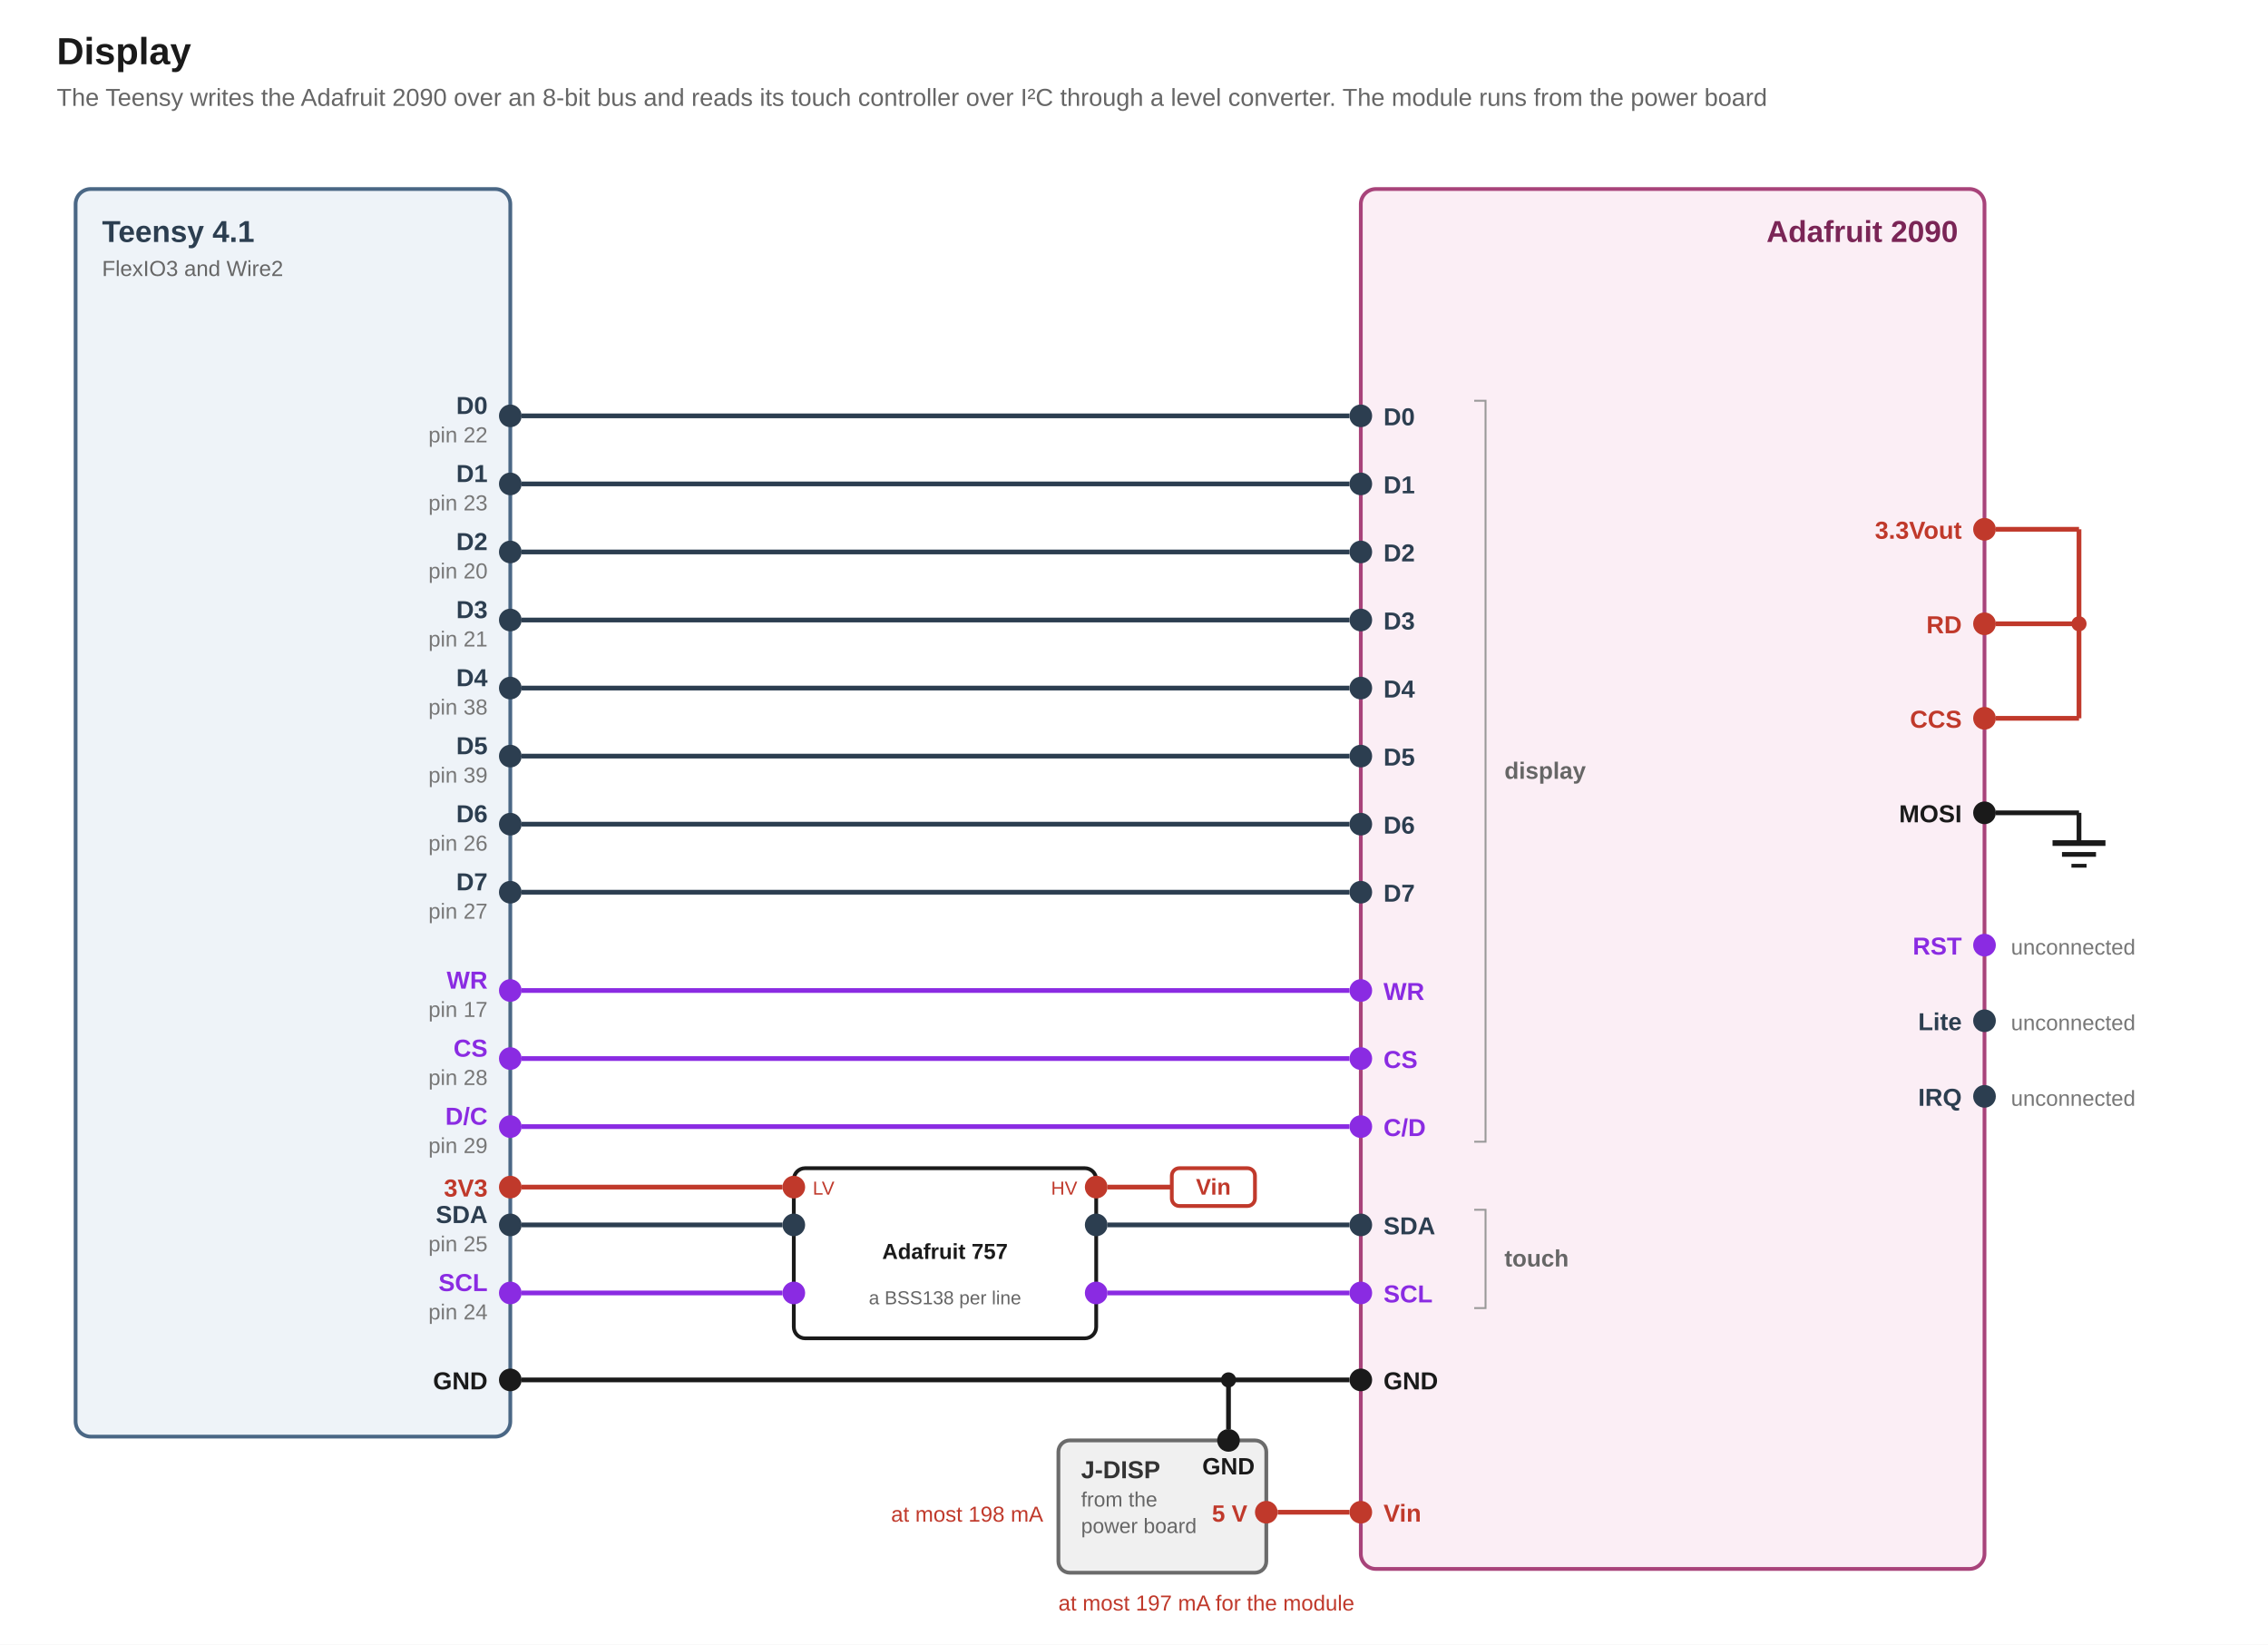
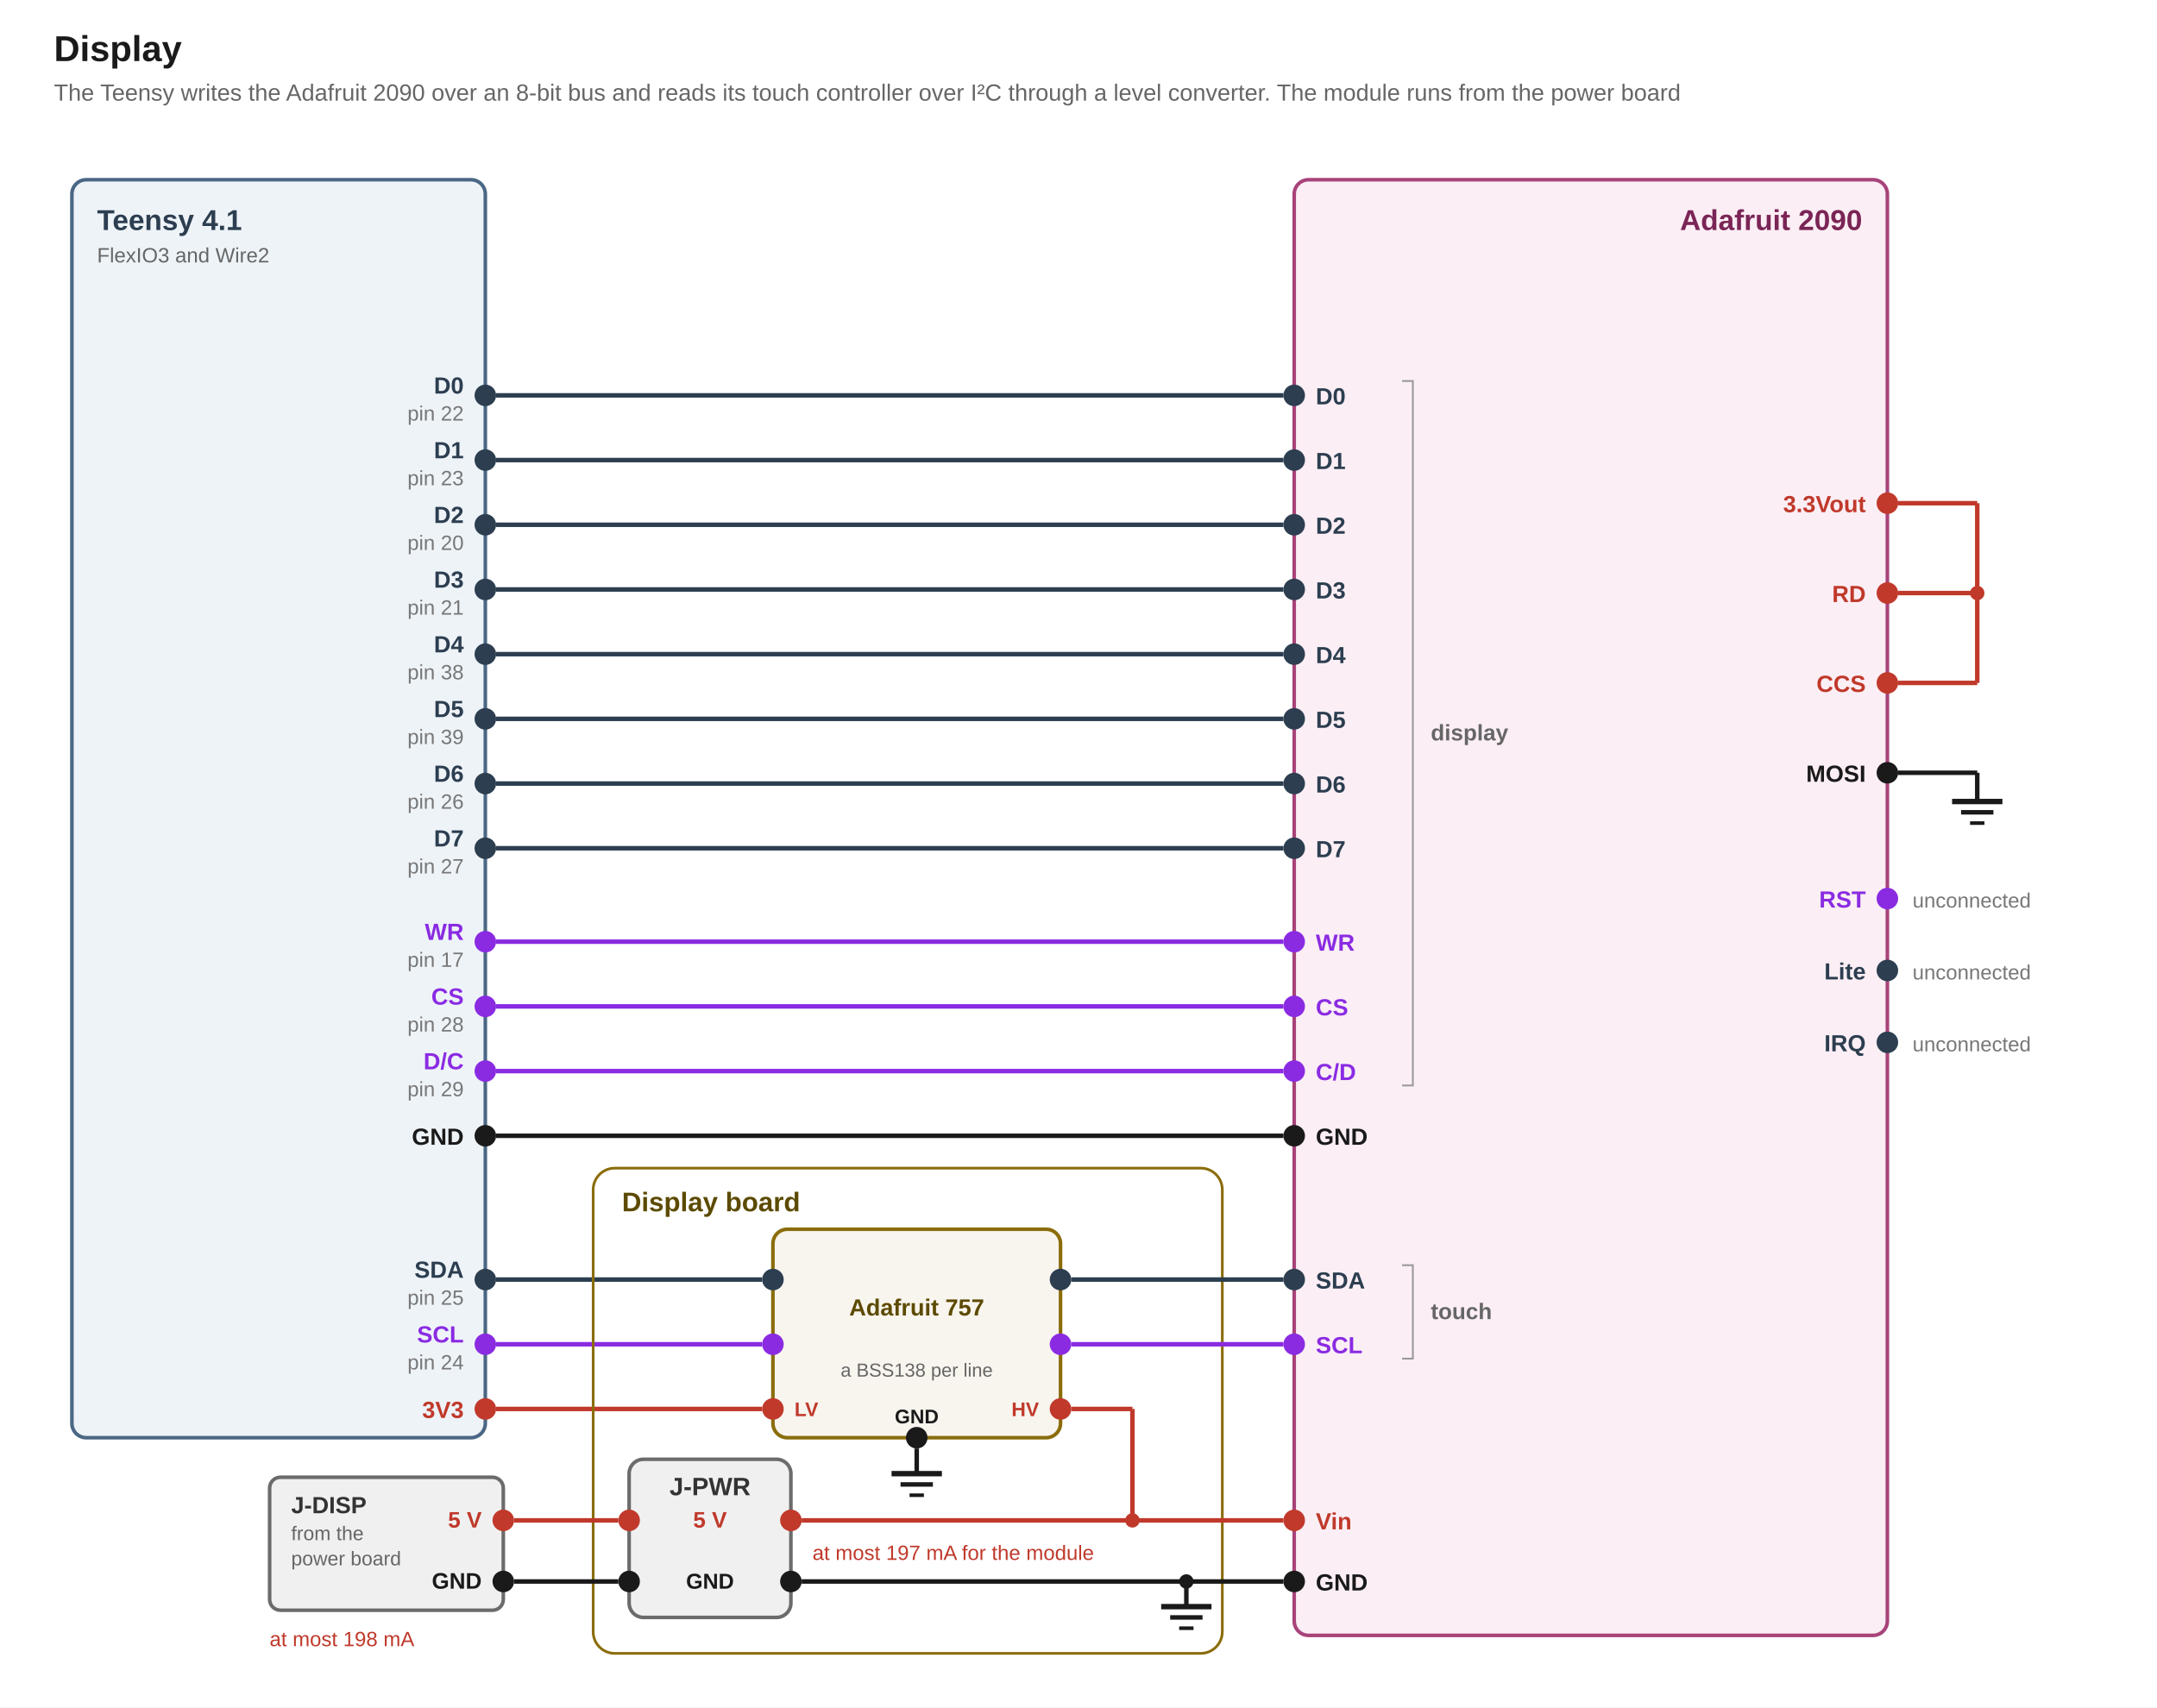
- <svg xmlns="http://www.w3.org/2000/svg" viewBox="0 0 1200 870" font-family="Segoe UI, Arial, sans-serif">
-   <rect x="0" y="0" width="1200" height="870" fill="#ffffff" />
+ <svg xmlns="http://www.w3.org/2000/svg" viewBox="0 0 1200 950" font-family="Segoe UI, Arial, sans-serif">
+   <rect x="0" y="0" width="1200" height="950" fill="#ffffff" />
  <text x="30" y="34" font-size="20" font-weight="700" fill="#1a1a1a">Display</text>
  <text x="30" y="56" font-size="13" fill="#666">The Teensy writes the Adafruit 2090 over an 8-bit bus and reads its touch controller over I²C through a level converter. The module runs from the power board</text>
-   <rect x="40" y="100" width="230" height="660" rx="8" fill="#eef3f8" stroke="#4a6785" stroke-width="2" />
+   <rect x="40" y="100" width="230" height="700" rx="8" fill="#eef3f8" stroke="#4a6785" stroke-width="2" />
  <text x="54" y="128" font-size="16" font-weight="700" fill="#2c3e50">Teensy 4.1</text>
  <text x="54" y="146" font-size="11.5" fill="#666">FlexIO3 and Wire2</text>
-   <rect x="720" y="100" width="330" height="730" rx="8" fill="#fbeef5" stroke="#a8437a" stroke-width="2" />
+   <rect x="720" y="100" width="330" height="810" rx="8" fill="#fbeef5" stroke="#a8437a" stroke-width="2" />
  <text x="1036" y="128" text-anchor="end" font-size="16" font-weight="700" fill="#7a2556">Adafruit 2090</text>
  <circle cx="270" cy="220" r="6" fill="#2c3e50" />
  <text x="258" y="219" text-anchor="end" font-size="13" font-weight="700" fill="#2c3e50">D0</text>
  <text x="258" y="234" text-anchor="end" font-size="11.5" fill="#777" data-pin="D0 to the display">pin 22</text>
  <line x1="276" y1="220" x2="714" y2="220" stroke="#2c3e50" stroke-width="2.5" />
  <circle cx="720" cy="220" r="6" fill="#2c3e50" />
  <text x="732" y="225" font-size="13" font-weight="700" fill="#2c3e50">D0</text>
  <circle cx="270" cy="256" r="6" fill="#2c3e50" />
  <text x="258" y="255" text-anchor="end" font-size="13" font-weight="700" fill="#2c3e50">D1</text>
  <text x="258" y="270" text-anchor="end" font-size="11.5" fill="#777" data-pin="D1 to the display">pin 23</text>
  <line x1="276" y1="256" x2="714" y2="256" stroke="#2c3e50" stroke-width="2.5" />
  <circle cx="720" cy="256" r="6" fill="#2c3e50" />
  <text x="732" y="261" font-size="13" font-weight="700" fill="#2c3e50">D1</text>
  <circle cx="270" cy="292" r="6" fill="#2c3e50" />
  <text x="258" y="291" text-anchor="end" font-size="13" font-weight="700" fill="#2c3e50">D2</text>
  <text x="258" y="306" text-anchor="end" font-size="11.5" fill="#777" data-pin="D2 to the display">pin 20</text>
  <line x1="276" y1="292" x2="714" y2="292" stroke="#2c3e50" stroke-width="2.5" />
  <circle cx="720" cy="292" r="6" fill="#2c3e50" />
  <text x="732" y="297" font-size="13" font-weight="700" fill="#2c3e50">D2</text>
  <circle cx="270" cy="328" r="6" fill="#2c3e50" />
  <text x="258" y="327" text-anchor="end" font-size="13" font-weight="700" fill="#2c3e50">D3</text>
  <text x="258" y="342" text-anchor="end" font-size="11.5" fill="#777" data-pin="D3 to the display">pin 21</text>
  <line x1="276" y1="328" x2="714" y2="328" stroke="#2c3e50" stroke-width="2.5" />
  <circle cx="720" cy="328" r="6" fill="#2c3e50" />
  <text x="732" y="333" font-size="13" font-weight="700" fill="#2c3e50">D3</text>
  <circle cx="270" cy="364" r="6" fill="#2c3e50" />
  <text x="258" y="363" text-anchor="end" font-size="13" font-weight="700" fill="#2c3e50">D4</text>
  <text x="258" y="378" text-anchor="end" font-size="11.5" fill="#777" data-pin="D4 to the display">pin 38</text>
  <line x1="276" y1="364" x2="714" y2="364" stroke="#2c3e50" stroke-width="2.5" />
  <circle cx="720" cy="364" r="6" fill="#2c3e50" />
  <text x="732" y="369" font-size="13" font-weight="700" fill="#2c3e50">D4</text>
  <circle cx="270" cy="400" r="6" fill="#2c3e50" />
  <text x="258" y="399" text-anchor="end" font-size="13" font-weight="700" fill="#2c3e50">D5</text>
  <text x="258" y="414" text-anchor="end" font-size="11.5" fill="#777" data-pin="D5 to the display">pin 39</text>
  <line x1="276" y1="400" x2="714" y2="400" stroke="#2c3e50" stroke-width="2.5" />
  <circle cx="720" cy="400" r="6" fill="#2c3e50" />
  <text x="732" y="405" font-size="13" font-weight="700" fill="#2c3e50">D5</text>
  <circle cx="270" cy="436" r="6" fill="#2c3e50" />
  <text x="258" y="435" text-anchor="end" font-size="13" font-weight="700" fill="#2c3e50">D6</text>
  <text x="258" y="450" text-anchor="end" font-size="11.5" fill="#777" data-pin="D6 to the display">pin 26</text>
  <line x1="276" y1="436" x2="714" y2="436" stroke="#2c3e50" stroke-width="2.5" />
  <circle cx="720" cy="436" r="6" fill="#2c3e50" />
  <text x="732" y="441" font-size="13" font-weight="700" fill="#2c3e50">D6</text>
  <circle cx="270" cy="472" r="6" fill="#2c3e50" />
  <text x="258" y="471" text-anchor="end" font-size="13" font-weight="700" fill="#2c3e50">D7</text>
  <text x="258" y="486" text-anchor="end" font-size="11.5" fill="#777" data-pin="D7 to the display">pin 27</text>
  <line x1="276" y1="472" x2="714" y2="472" stroke="#2c3e50" stroke-width="2.5" />
  <circle cx="720" cy="472" r="6" fill="#2c3e50" />
  <text x="732" y="477" font-size="13" font-weight="700" fill="#2c3e50">D7</text>
  <circle cx="270" cy="524" r="6" fill="#8a2be2" />
  <text x="258" y="523" text-anchor="end" font-size="13" font-weight="700" fill="#8a2be2">WR</text>
  <text x="258" y="538" text-anchor="end" font-size="11.5" fill="#777" data-pin="WR to the display">pin 17</text>
  <line x1="276" y1="524" x2="714" y2="524" stroke="#8a2be2" stroke-width="2.5" />
  <circle cx="720" cy="524" r="6" fill="#8a2be2" />
  <text x="732" y="529" font-size="13" font-weight="700" fill="#8a2be2">WR</text>
  <circle cx="270" cy="560" r="6" fill="#8a2be2" />
  <text x="258" y="559" text-anchor="end" font-size="13" font-weight="700" fill="#8a2be2">CS</text>
  <text x="258" y="574" text-anchor="end" font-size="11.5" fill="#777" data-pin="CS to the display controller">pin 28</text>
  <line x1="276" y1="560" x2="714" y2="560" stroke="#8a2be2" stroke-width="2.5" />
  <circle cx="720" cy="560" r="6" fill="#8a2be2" />
  <text x="732" y="565" font-size="13" font-weight="700" fill="#8a2be2">CS</text>
  <circle cx="270" cy="596" r="6" fill="#8a2be2" />
  <text x="258" y="595" text-anchor="end" font-size="13" font-weight="700" fill="#8a2be2">D/C</text>
  <text x="258" y="610" text-anchor="end" font-size="11.5" fill="#777" data-pin="D/C to the display">pin 29</text>
  <line x1="276" y1="596" x2="714" y2="596" stroke="#8a2be2" stroke-width="2.5" />
  <circle cx="720" cy="596" r="6" fill="#8a2be2" />
  <text x="732" y="601" font-size="13" font-weight="700" fill="#8a2be2">C/D</text>
-   <circle cx="270" cy="648" r="6" fill="#2c3e50" />
-   <text x="258" y="647" text-anchor="end" font-size="13" font-weight="700" fill="#2c3e50">SDA</text>
-   <text x="258" y="662" text-anchor="end" font-size="11.5" fill="#777" data-pin="SDA to the touch controller">pin 25</text>
-   <line x1="276" y1="648" x2="414" y2="648" stroke="#2c3e50" stroke-width="2.5" />
-   <line x1="586" y1="648" x2="714" y2="648" stroke="#2c3e50" stroke-width="2.5" />
-   <circle cx="720" cy="648" r="6" fill="#2c3e50" />
-   <text x="732" y="653" font-size="13" font-weight="700" fill="#2c3e50">SDA</text>
-   <circle cx="270" cy="684" r="6" fill="#8a2be2" />
-   <text x="258" y="683" text-anchor="end" font-size="13" font-weight="700" fill="#8a2be2">SCL</text>
-   <text x="258" y="698" text-anchor="end" font-size="11.5" fill="#777" data-pin="SCL to the touch controller">pin 24</text>
-   <line x1="276" y1="684" x2="414" y2="684" stroke="#8a2be2" stroke-width="2.5" />
-   <line x1="586" y1="684" x2="714" y2="684" stroke="#8a2be2" stroke-width="2.5" />
-   <circle cx="270" cy="628" r="6" fill="#c0392b" />
-   <text x="258" y="633" text-anchor="end" font-size="13" font-weight="700" fill="#c0392b">3V3</text>
-   <line x1="276" y1="628" x2="414" y2="628" stroke="#c0392b" stroke-width="2.5" />
-   <rect x="420" y="618" width="160" height="90" rx="6" fill="#ffffff" stroke="#1a1a1a" stroke-width="2" />
-   <circle cx="420" cy="628" r="6" fill="#c0392b" />
-   <text x="430" y="632" font-size="10" fill="#c0392b">LV</text>
-   <circle cx="420" cy="648" r="6" fill="#2c3e50" />
-   <circle cx="420" cy="684" r="6" fill="#8a2be2" />
-   <circle cx="580" cy="648" r="6" fill="#2c3e50" />
-   <circle cx="580" cy="684" r="6" fill="#8a2be2" />
-   <text x="500" y="666" text-anchor="middle" font-size="11.5" font-weight="700" fill="#1a1a1a">Adafruit 757</text>
-   <text x="500" y="690" text-anchor="middle" font-size="10" fill="#666">a BSS138 per line</text>
-   <circle cx="580" cy="628" r="6" fill="#c0392b" />
-   <text x="570" y="632" text-anchor="end" font-size="10" fill="#c0392b">HV</text>
-   <line x1="586" y1="628" x2="620" y2="628" stroke="#c0392b" stroke-width="2.5" />
-   <rect x="620" y="618" width="44" height="20" rx="4" fill="#ffffff" stroke="#c0392b" stroke-width="2" />
-   <text x="642" y="632" text-anchor="middle" font-size="12" font-weight="700" fill="#c0392b">Vin</text>
-   <circle cx="720" cy="684" r="6" fill="#8a2be2" />
-   <text x="732" y="689" font-size="13" font-weight="700" fill="#8a2be2">SCL</text>
-   <circle cx="270" cy="730" r="6" fill="#1a1a1a" />
-   <text x="258" y="735" text-anchor="end" font-size="13" font-weight="700" fill="#1a1a1a">GND</text>
-   <line x1="276" y1="730" x2="714" y2="730" stroke="#1a1a1a" stroke-width="2.5" />
-   <rect x="560" y="762" width="110" height="70" rx="6" fill="#f0f0f0" stroke="#6b6b6b" stroke-width="2" />
-   <text x="572" y="782" font-size="13" font-weight="700" fill="#333333">J-DISP</text>
-   <text x="572" y="797" font-size="11" fill="#666">from the</text>
-   <text x="572" y="811" font-size="11" fill="#666">power board</text>
-   <circle cx="650" cy="762" r="6" fill="#1a1a1a" />
-   <text x="650" y="780" text-anchor="middle" font-size="12.5" font-weight="700" fill="#1a1a1a">GND</text>
-   <line x1="650" y1="756" x2="650" y2="730" stroke="#1a1a1a" stroke-width="2.5" />
-   <circle cx="650" cy="730" r="4" fill="#1a1a1a" />
-   <circle cx="670" cy="800" r="6" fill="#c0392b" />
-   <text x="660" y="805" text-anchor="end" font-size="12.5" font-weight="700" fill="#c0392b" data-fig="v_rail">5 V</text>
-   <line x1="676" y1="800" x2="714" y2="800" stroke="#c0392b" stroke-width="2.5" />
-   <circle cx="720" cy="800" r="6" fill="#c0392b" />
-   <text x="732" y="805" font-size="13" font-weight="700" fill="#c0392b">Vin</text>
-   <text x="552" y="805" text-anchor="end" font-size="11.5" fill="#c0392b" data-fig="i_disp">at most 198 mA</text>
-   <text x="560" y="852" font-size="11.5" fill="#c0392b" data-fig="i_module">at most 197 mA for the module</text>
-   <circle cx="720" cy="730" r="6" fill="#1a1a1a" />
-   <text x="732" y="735" font-size="13" font-weight="700" fill="#1a1a1a">GND</text>
+   <circle cx="270" cy="632" r="6" fill="#1a1a1a" />
+   <text x="258" y="637" text-anchor="end" font-size="13" font-weight="700" fill="#1a1a1a">GND</text>
+   <line x1="276" y1="632" x2="714" y2="632" stroke="#1a1a1a" stroke-width="2.5" />
+   <circle cx="720" cy="632" r="6" fill="#1a1a1a" />
+   <text x="732" y="637" font-size="13" font-weight="700" fill="#1a1a1a">GND</text>
+   <circle cx="270" cy="712" r="6" fill="#2c3e50" />
+   <text x="258" y="711" text-anchor="end" font-size="13" font-weight="700" fill="#2c3e50">SDA</text>
+   <text x="258" y="726" text-anchor="end" font-size="11.5" fill="#777" data-pin="SDA to the touch controller">pin 25</text>
+   <line x1="276" y1="712" x2="424" y2="712" stroke="#2c3e50" stroke-width="2.5" />
+   <circle cx="270" cy="748" r="6" fill="#8a2be2" />
+   <text x="258" y="747" text-anchor="end" font-size="13" font-weight="700" fill="#8a2be2">SCL</text>
+   <text x="258" y="762" text-anchor="end" font-size="11.5" fill="#777" data-pin="SCL to the touch controller">pin 24</text>
+   <line x1="276" y1="748" x2="424" y2="748" stroke="#8a2be2" stroke-width="2.5" />
+   <circle cx="270" cy="784" r="6" fill="#c0392b" />
+   <text x="258" y="789" text-anchor="end" font-size="13" font-weight="700" fill="#c0392b">3V3</text>
+   <line x1="276" y1="784" x2="424" y2="784" stroke="#c0392b" stroke-width="2.5" />
+   <rect x="330" y="650" width="350" height="270" rx="12" fill="none" stroke="#8a6d0b" stroke-width="1.5" />
+   <text x="346" y="674" font-size="15" font-weight="700" fill="#5c4a00">Display board</text>
+   <rect x="430" y="684" width="160" height="116" rx="8" fill="#f8f4ee" stroke="#8a6d0b" stroke-width="2" />
+   <text x="510" y="732" text-anchor="middle" font-size="13" font-weight="700" fill="#5c4a00">Adafruit 757</text>
+   <text x="510" y="766" text-anchor="middle" font-size="10.5" fill="#666">a BSS138 per line</text>
+   <circle cx="430" cy="712" r="6" fill="#2c3e50" />
+   <circle cx="430" cy="748" r="6" fill="#8a2be2" />
+   <circle cx="430" cy="784" r="6" fill="#c0392b" />
+   <text x="442" y="788" font-size="11" font-weight="700" fill="#c0392b">LV</text>
+   <circle cx="590" cy="712" r="6" fill="#2c3e50" />
+   <circle cx="590" cy="748" r="6" fill="#8a2be2" />
+   <circle cx="590" cy="784" r="6" fill="#c0392b" />
+   <text x="578" y="788" text-anchor="end" font-size="11" font-weight="700" fill="#c0392b">HV</text>
+   <circle cx="510" cy="800" r="6" fill="#1a1a1a" />
+   <text x="510" y="792" text-anchor="middle" font-size="11" font-weight="700" fill="#1a1a1a">GND</text>
+   <line x1="510" y1="806" x2="510" y2="820" stroke="#1a1a1a" stroke-width="2.5" />
+   <line x1="496" y1="820" x2="524" y2="820" stroke="#1a1a1a" stroke-width="3" />
+   <line x1="501" y1="826" x2="519" y2="826" stroke="#1a1a1a" stroke-width="2.5" />
+   <line x1="506" y1="832" x2="514" y2="832" stroke="#1a1a1a" stroke-width="2" />
+   <line x1="596" y1="712" x2="714" y2="712" stroke="#2c3e50" stroke-width="2.5" />
+   <line x1="596" y1="748" x2="714" y2="748" stroke="#8a2be2" stroke-width="2.5" />
+   <line x1="596" y1="784" x2="630" y2="784" stroke="#c0392b" stroke-width="2.5" />
+   <line x1="630" y1="784" x2="630" y2="846" stroke="#c0392b" stroke-width="2.5" />
+   <circle cx="630" cy="846" r="4" fill="#c0392b" />
+   <rect x="350" y="812" width="90" height="88" rx="8" fill="#f0f0f0" stroke="#6b6b6b" stroke-width="2" />
+   <text x="395" y="832" text-anchor="middle" font-size="14" font-weight="700" fill="#333333">J-PWR</text>
+   <circle cx="350" cy="846" r="6" fill="#c0392b" />
+   <circle cx="440" cy="846" r="6" fill="#c0392b" />
+   <text x="395" y="850" text-anchor="middle" font-size="12.5" font-weight="700" fill="#c0392b" data-fig="v_rail">5 V</text>
+   <circle cx="350" cy="880" r="6" fill="#1a1a1a" />
+   <circle cx="440" cy="880" r="6" fill="#1a1a1a" />
+   <text x="395" y="884" text-anchor="middle" font-size="12" font-weight="700" fill="#1a1a1a">GND</text>
+   <line x1="446" y1="846" x2="714" y2="846" stroke="#c0392b" stroke-width="2.5" />
+   <text x="452" y="868" font-size="11.5" fill="#c0392b" data-fig="i_module">at most 197 mA for the module</text>
+   <line x1="446" y1="880" x2="714" y2="880" stroke="#1a1a1a" stroke-width="2.5" />
+   <circle cx="660" cy="880" r="4" fill="#1a1a1a" />
+   <line x1="660" y1="880" x2="660" y2="894" stroke="#1a1a1a" stroke-width="2.5" />
+   <line x1="646" y1="894" x2="674" y2="894" stroke="#1a1a1a" stroke-width="3" />
+   <line x1="651" y1="900" x2="669" y2="900" stroke="#1a1a1a" stroke-width="2.5" />
+   <line x1="656" y1="906" x2="664" y2="906" stroke="#1a1a1a" stroke-width="2" />
+   <rect x="150" y="822" width="130" height="74" rx="6" fill="#f0f0f0" stroke="#6b6b6b" stroke-width="2" />
+   <text x="162" y="842" font-size="13" font-weight="700" fill="#333333">J-DISP</text>
+   <text x="162" y="857" font-size="11" fill="#666">from the</text>
+   <text x="162" y="871" font-size="11" fill="#666">power board</text>
+   <circle cx="280" cy="846" r="6" fill="#c0392b" />
+   <text x="268" y="850" text-anchor="end" font-size="12.5" font-weight="700" fill="#c0392b" data-fig="v_rail">5 V</text>
+   <circle cx="280" cy="880" r="6" fill="#1a1a1a" />
+   <text x="268" y="884" text-anchor="end" font-size="12.5" font-weight="700" fill="#1a1a1a">GND</text>
+   <line x1="286" y1="846" x2="344" y2="846" stroke="#c0392b" stroke-width="2.5" />
+   <line x1="286" y1="880" x2="344" y2="880" stroke="#1a1a1a" stroke-width="2.5" />
+   <text x="150" y="916" font-size="11.5" fill="#c0392b" data-fig="i_disp">at most 198 mA</text>
+   <circle cx="720" cy="712" r="6" fill="#2c3e50" />
+   <text x="732" y="717" font-size="13" font-weight="700" fill="#2c3e50">SDA</text>
+   <circle cx="720" cy="748" r="6" fill="#8a2be2" />
+   <text x="732" y="753" font-size="13" font-weight="700" fill="#8a2be2">SCL</text>
+   <circle cx="720" cy="846" r="6" fill="#c0392b" />
+   <text x="732" y="851" font-size="13" font-weight="700" fill="#c0392b">Vin</text>
+   <circle cx="720" cy="880" r="6" fill="#1a1a1a" />
+   <text x="732" y="885" font-size="13" font-weight="700" fill="#1a1a1a">GND</text>
  <polyline points="780,212 786,212 786,604 780,604" fill="none" stroke="#999" stroke-width="1" />
  <text x="796" y="412" font-size="12.5" font-weight="700" fill="#666">display</text>
-   <polyline points="780,640 786,640 786,692 780,692" fill="none" stroke="#999" stroke-width="1" />
-   <text x="796" y="670" font-size="12.5" font-weight="700" fill="#666">touch</text>
+   <polyline points="780,704 786,704 786,756 780,756" fill="none" stroke="#999" stroke-width="1" />
+   <text x="796" y="734" font-size="12.5" font-weight="700" fill="#666">touch</text>
  <circle cx="1050" cy="330" r="6" fill="#c0392b" />
  <text x="1038" y="335" text-anchor="end" font-size="13" font-weight="700" fill="#c0392b">RD</text>
  <circle cx="1050" cy="380" r="6" fill="#c0392b" />
  <text x="1038" y="385" text-anchor="end" font-size="13" font-weight="700" fill="#c0392b">CCS</text>
  <circle cx="1050" cy="430" r="6" fill="#1a1a1a" />
  <text x="1038" y="435" text-anchor="end" font-size="13" font-weight="700" fill="#1a1a1a">MOSI</text>
  <circle cx="1050" cy="500" r="6" fill="#8a2be2" />
  <text x="1038" y="505" text-anchor="end" font-size="13" font-weight="700" fill="#8a2be2">RST</text>
  <circle cx="1050" cy="540" r="6" fill="#2c3e50" />
  <text x="1038" y="545" text-anchor="end" font-size="13" font-weight="700" fill="#2c3e50">Lite</text>
  <circle cx="1050" cy="580" r="6" fill="#2c3e50" />
  <text x="1038" y="585" text-anchor="end" font-size="13" font-weight="700" fill="#2c3e50">IRQ</text>
  <circle cx="1050" cy="280" r="6" fill="#c0392b" />
  <text x="1038" y="285" text-anchor="end" font-size="13" font-weight="700" fill="#c0392b">3.3Vout</text>
  <line x1="1056" y1="280" x2="1100" y2="280" stroke="#c0392b" stroke-width="2.5" />
  <line x1="1100" y1="280" x2="1100" y2="380" stroke="#c0392b" stroke-width="2.5" />
  <line x1="1056" y1="330" x2="1100" y2="330" stroke="#c0392b" stroke-width="2.5" />
  <circle cx="1100" cy="330" r="4" fill="#c0392b" />
  <line x1="1056" y1="380" x2="1100" y2="380" stroke="#c0392b" stroke-width="2.5" />
  <line x1="1056" y1="430" x2="1100" y2="430" stroke="#1a1a1a" stroke-width="2.5" />
  <line x1="1100" y1="430" x2="1100" y2="446" stroke="#1a1a1a" stroke-width="2.5" />
  <line x1="1086" y1="446" x2="1114" y2="446" stroke="#1a1a1a" stroke-width="3" />
  <line x1="1091" y1="452" x2="1109" y2="452" stroke="#1a1a1a" stroke-width="2.5" />
  <line x1="1096" y1="458" x2="1104" y2="458" stroke="#1a1a1a" stroke-width="2" />
  <text x="1064" y="505" font-size="11.5" fill="#777">unconnected</text>
  <text x="1064" y="545" font-size="11.5" fill="#777">unconnected</text>
  <text x="1064" y="585" font-size="11.5" fill="#777">unconnected</text>
</svg>
